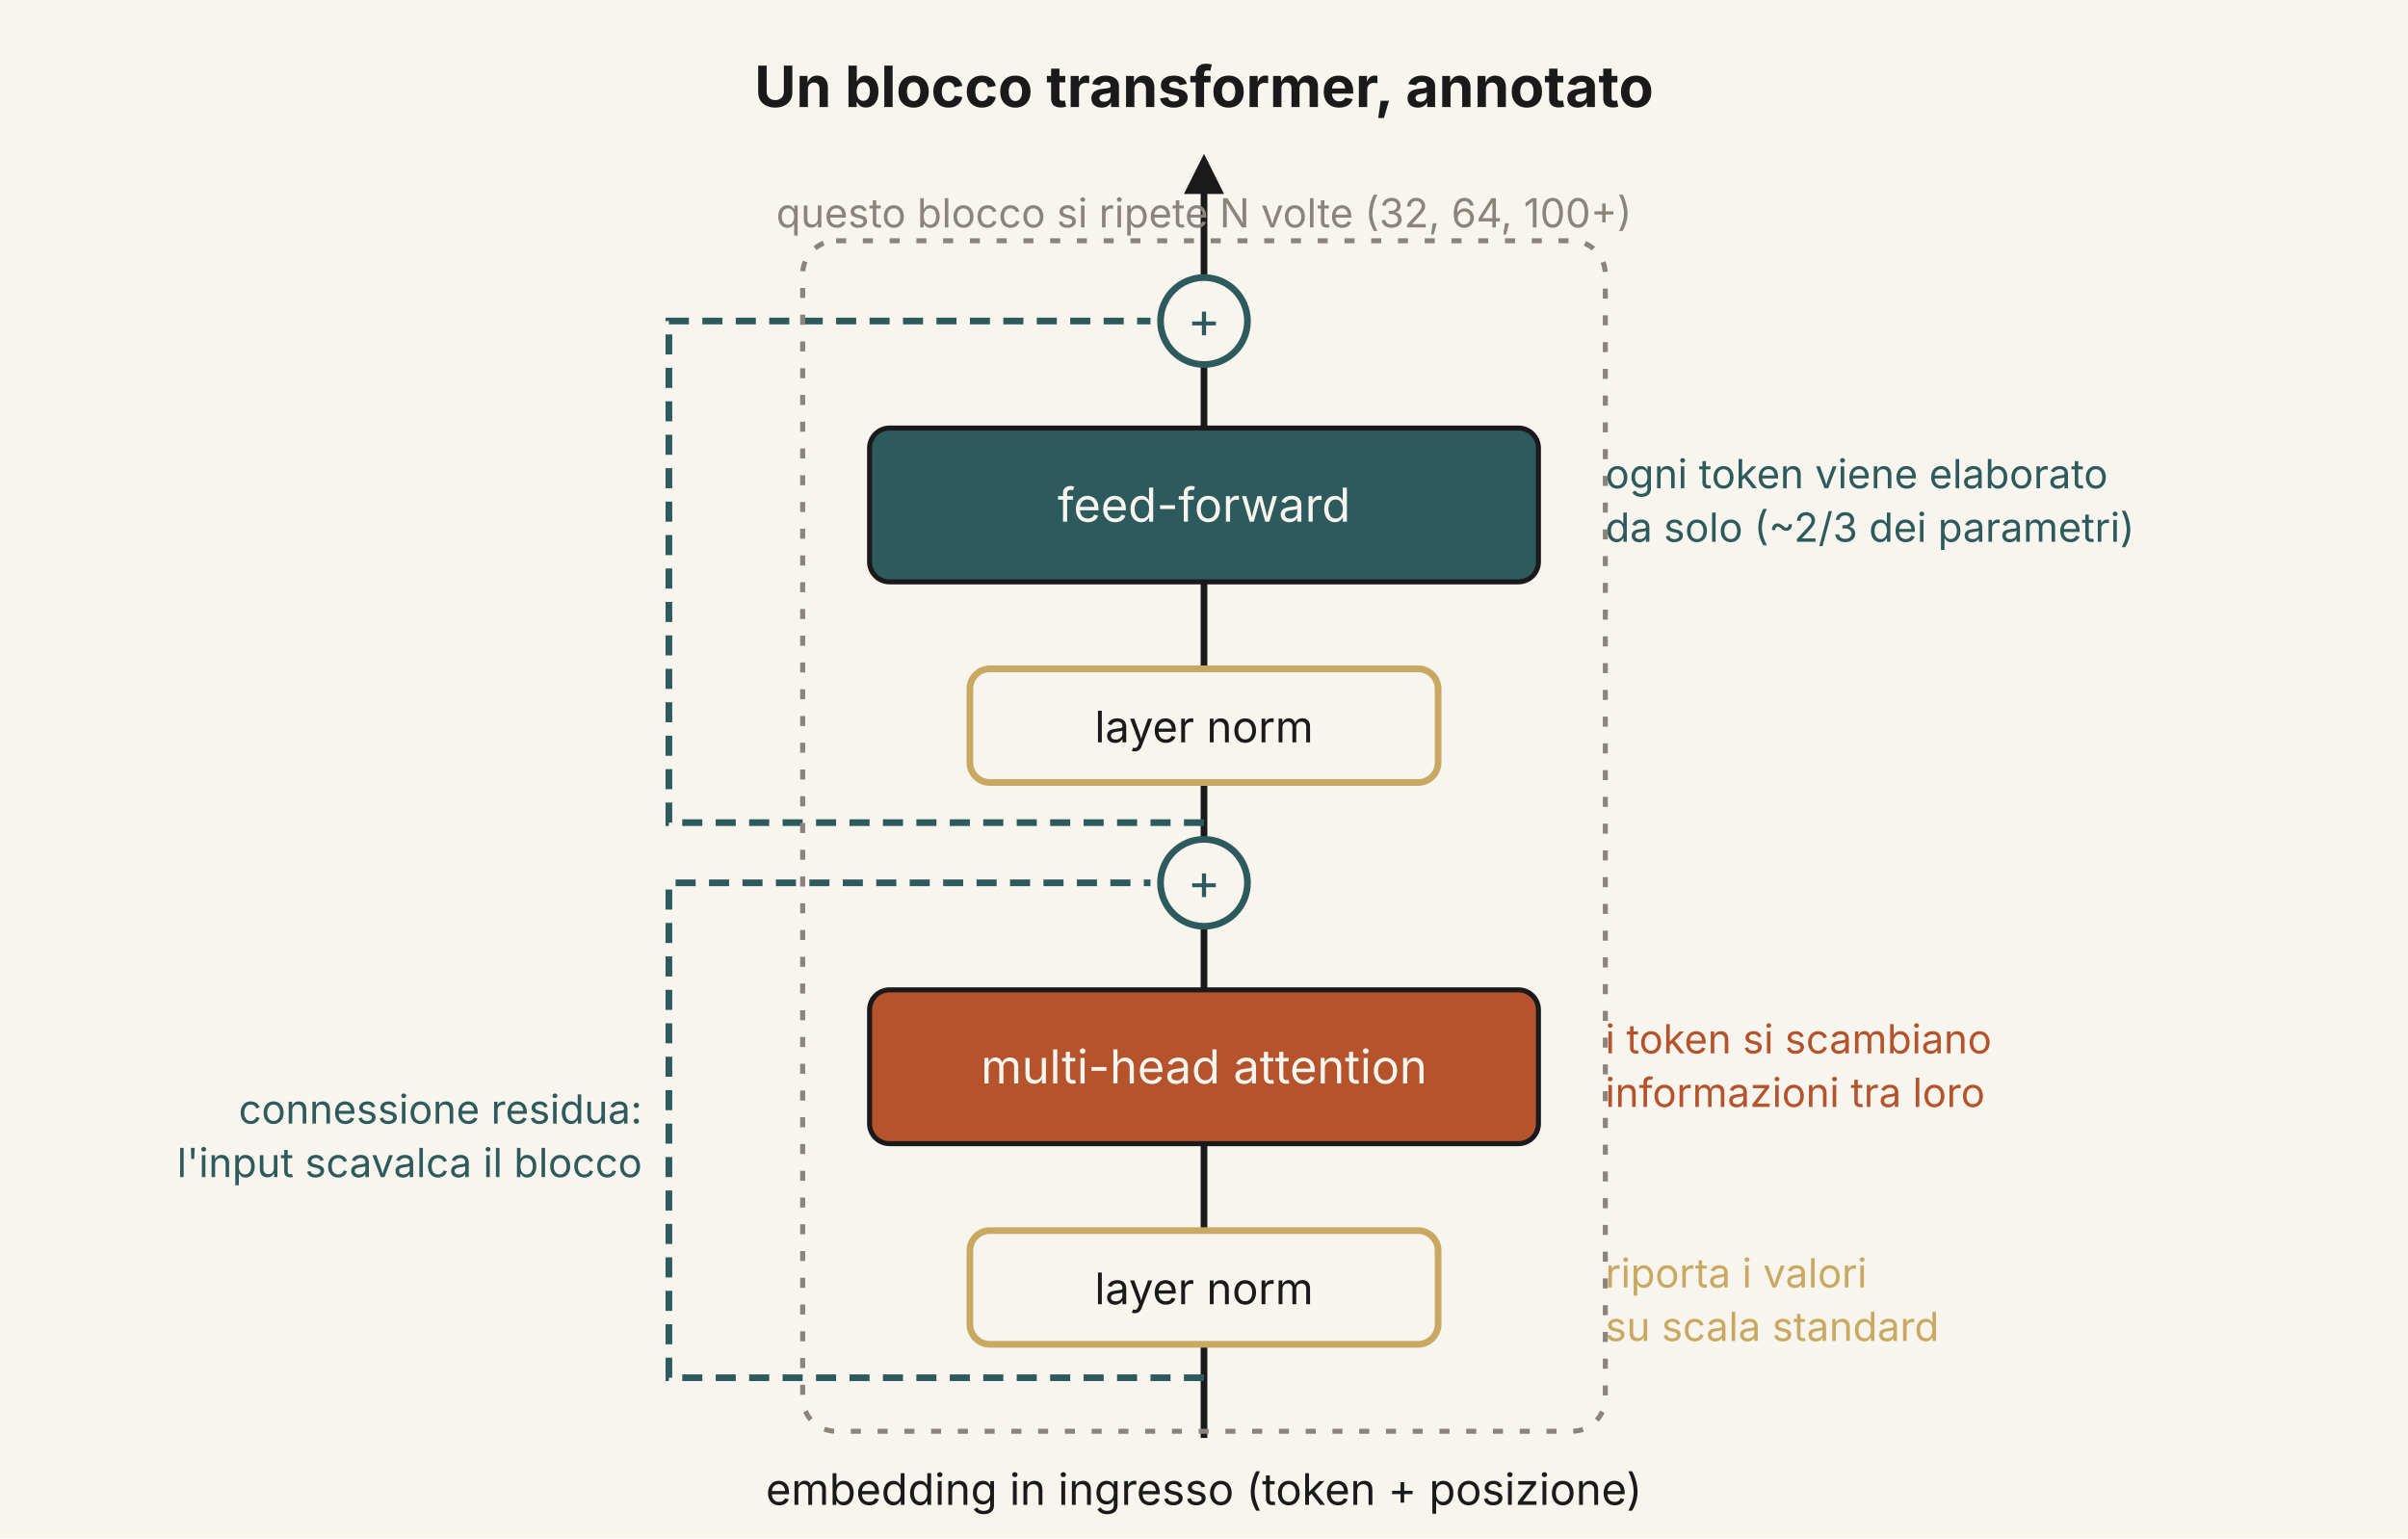
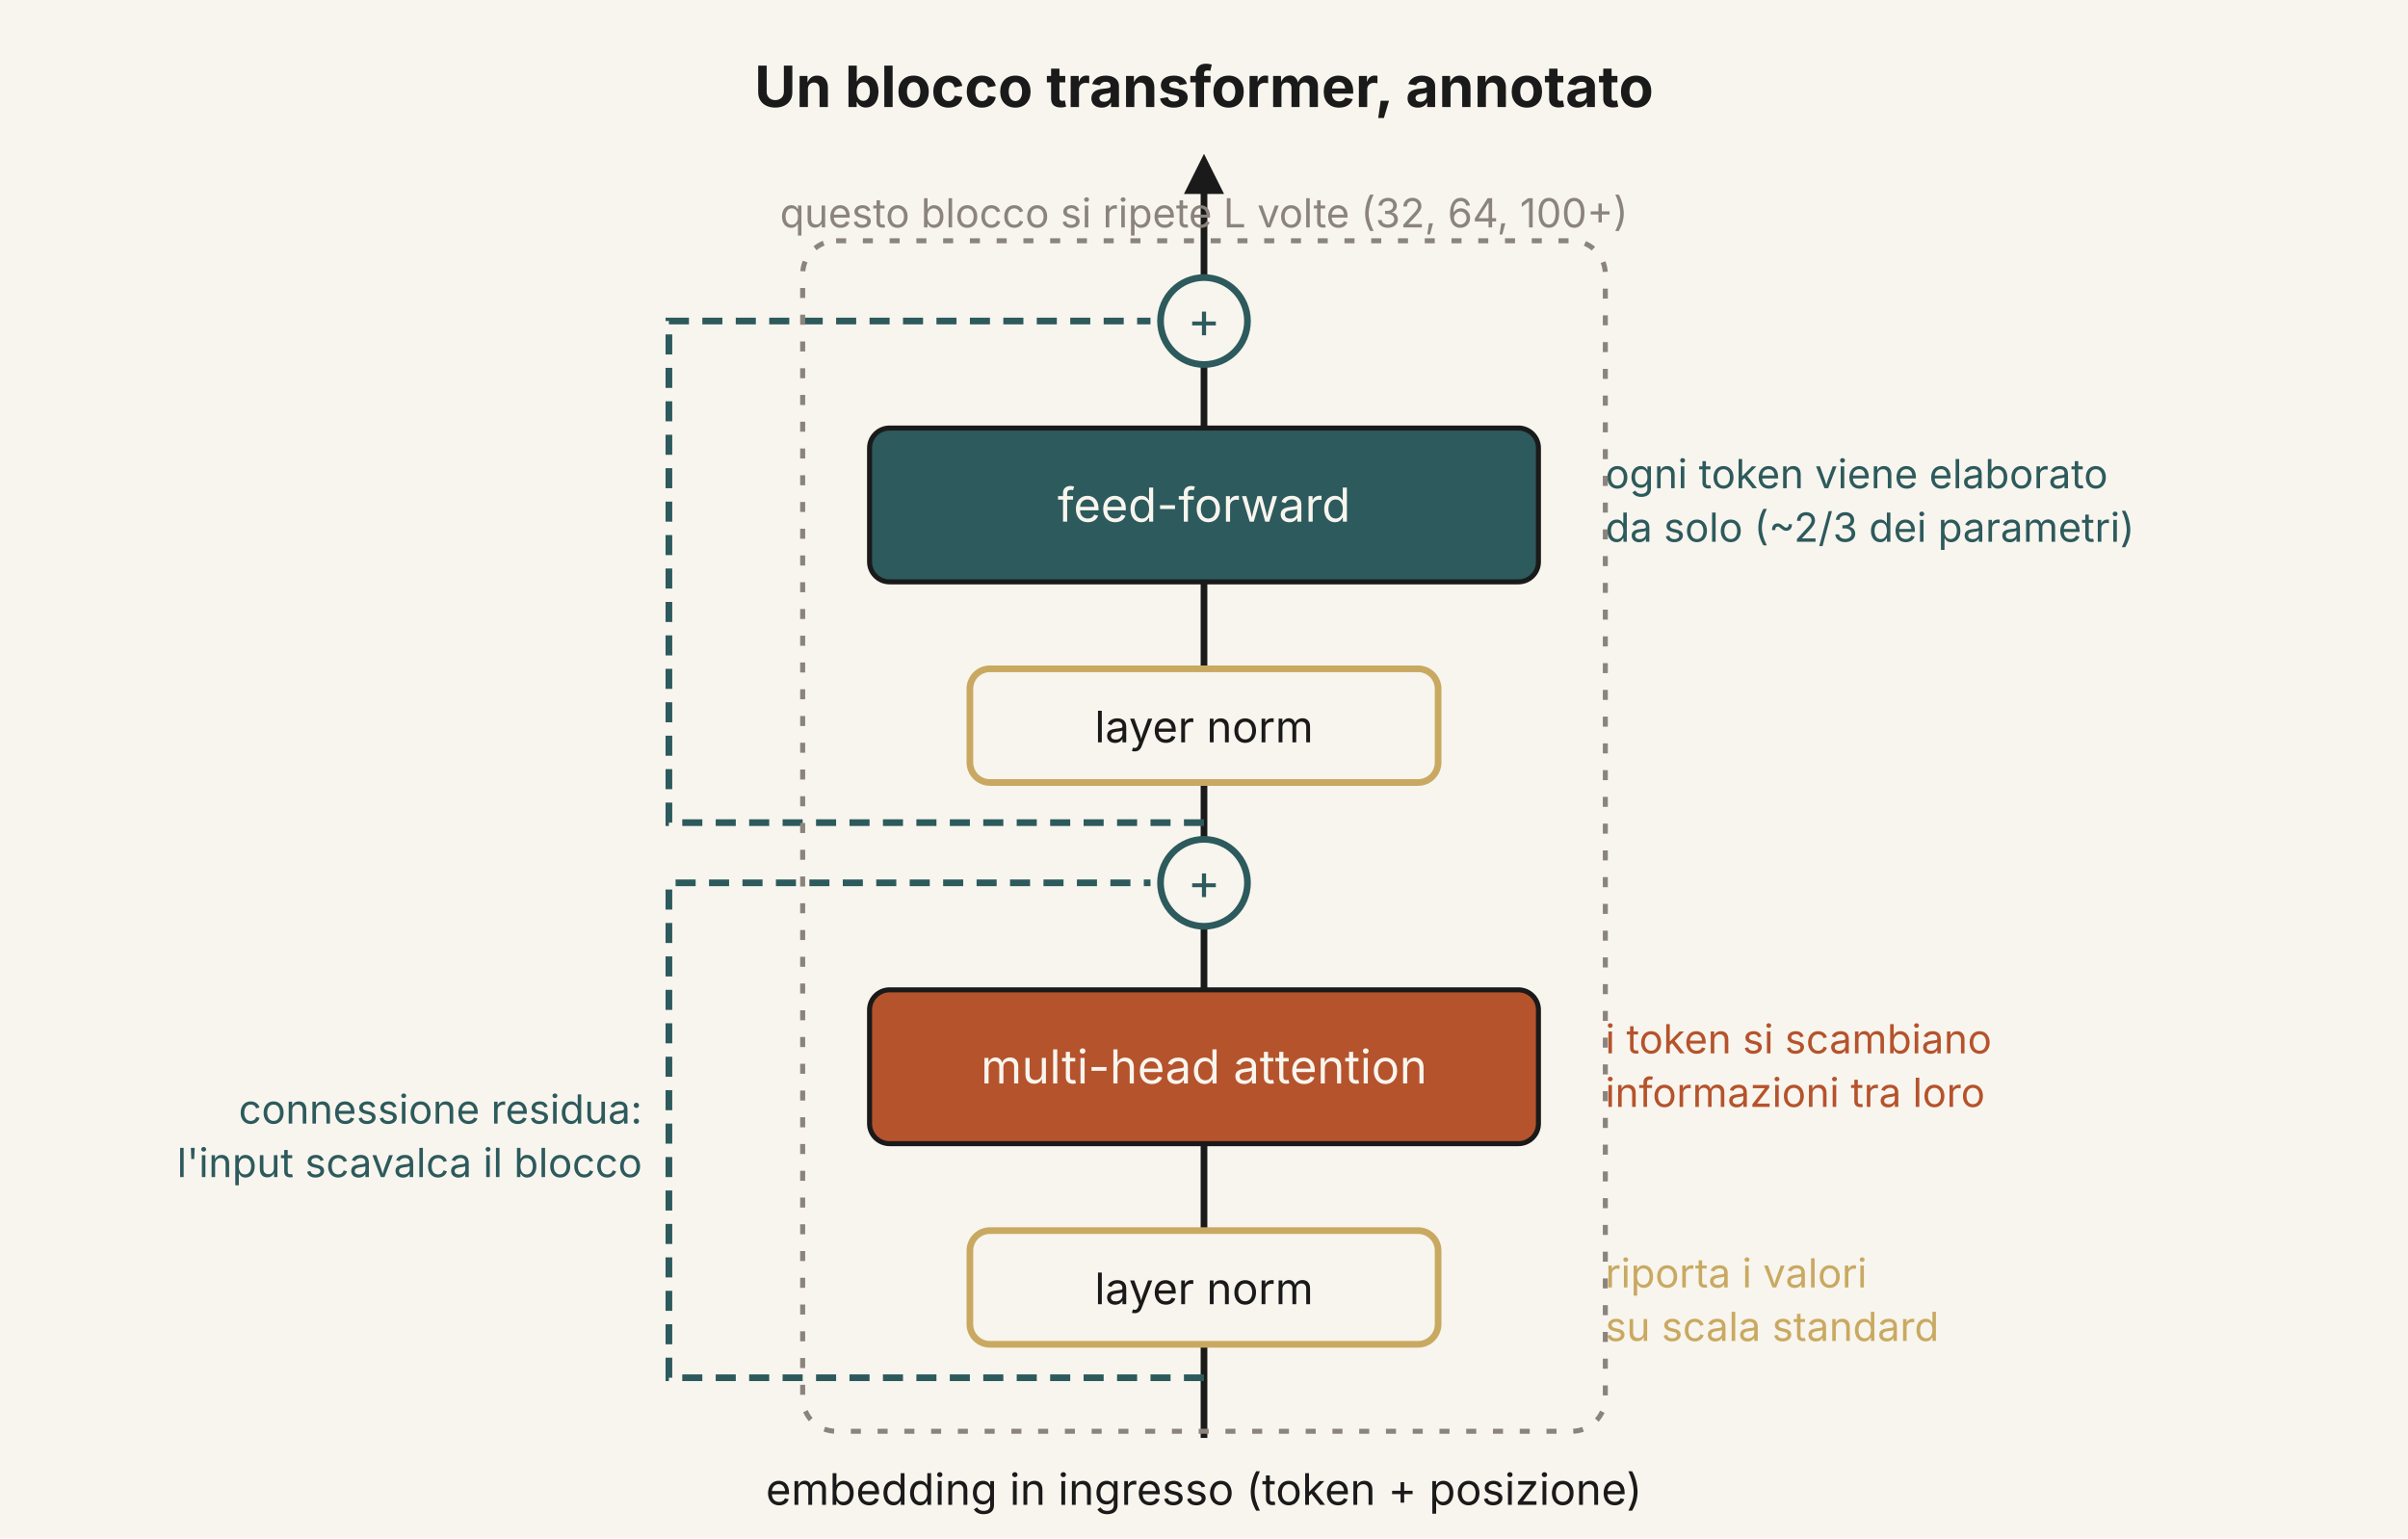
<svg xmlns="http://www.w3.org/2000/svg" viewBox="0 0 720 460" width="100%" role="img" aria-label="Schema annotato di un blocco transformer">
  <rect x="0" y="0" width="720" height="460" fill="#F8F5EE" />
  <text x="360" y="32" text-anchor="middle" font-family="Inter, system-ui, sans-serif" font-size="17" font-weight="bold" fill="#1A1A1A">Un blocco transformer, annotato</text>
  <line x1="360" y1="430" x2="360" y2="52" stroke="#1A1A1A" stroke-width="2" />
  <polygon points="354,58 366,58 360,46" fill="#1A1A1A" />
  <text x="360" y="450" text-anchor="middle" font-family="Inter, system-ui, sans-serif" font-size="13" fill="#1A1A1A">embedding in ingresso (token + posizione)</text>
  <rect x="290" y="368" width="140" height="34" fill="#F8F5EE" stroke="#C9A961" stroke-width="2" rx="6" />
  <text x="360" y="390" text-anchor="middle" font-family="Inter, system-ui, sans-serif" font-size="13" fill="#1A1A1A">layer norm</text>
  <rect x="260" y="296" width="200" height="46" fill="#B5532C" stroke="#1A1A1A" stroke-width="1.5" rx="6" />
  <text x="360" y="324" text-anchor="middle" font-family="Inter, system-ui, sans-serif" font-size="14" fill="#F8F5EE">multi-head attention</text>
  <path d="M 360 412 L 200 412 L 200 264 L 344 264" fill="none" stroke="#2D5A5C" stroke-width="2" stroke-dasharray="6 4" />
  <circle cx="360" cy="264" r="13" fill="#F8F5EE" stroke="#2D5A5C" stroke-width="2" />
  <text x="360" y="269" text-anchor="middle" font-family="Inter, system-ui, sans-serif" font-size="15" fill="#2D5A5C">+</text>
  <text x="192" y="336" text-anchor="end" font-family="Inter, system-ui, sans-serif" font-size="12" fill="#2D5A5C">connessione residua:</text>
  <text x="192" y="352" text-anchor="end" font-family="Inter, system-ui, sans-serif" font-size="12" fill="#2D5A5C">l'input scavalca il blocco</text>
  <rect x="290" y="200" width="140" height="34" fill="#F8F5EE" stroke="#C9A961" stroke-width="2" rx="6" />
  <text x="360" y="222" text-anchor="middle" font-family="Inter, system-ui, sans-serif" font-size="13" fill="#1A1A1A">layer norm</text>
  <rect x="260" y="128" width="200" height="46" fill="#2D5A5C" stroke="#1A1A1A" stroke-width="1.5" rx="6" />
  <text x="360" y="156" text-anchor="middle" font-family="Inter, system-ui, sans-serif" font-size="14" fill="#F8F5EE">feed-forward</text>
  <path d="M 360 246 L 200 246 L 200 96 L 344 96" fill="none" stroke="#2D5A5C" stroke-width="2" stroke-dasharray="6 4" />
  <circle cx="360" cy="96" r="13" fill="#F8F5EE" stroke="#2D5A5C" stroke-width="2" />
  <text x="360" y="101" text-anchor="middle" font-family="Inter, system-ui, sans-serif" font-size="15" fill="#2D5A5C">+</text>
  <text x="480" y="315" font-family="Inter, system-ui, sans-serif" font-size="12" fill="#B5532C">i token si scambiano</text>
  <text x="480" y="331" font-family="Inter, system-ui, sans-serif" font-size="12" fill="#B5532C">informazioni tra loro</text>
  <text x="480" y="146" font-family="Inter, system-ui, sans-serif" font-size="12" fill="#2D5A5C">ogni token viene elaborato</text>
  <text x="480" y="162" font-family="Inter, system-ui, sans-serif" font-size="12" fill="#2D5A5C">da solo (~2/3 dei parametri)</text>
  <text x="480" y="385" font-family="Inter, system-ui, sans-serif" font-size="12" fill="#C9A961">riporta i valori</text>
  <text x="480" y="401" font-family="Inter, system-ui, sans-serif" font-size="12" fill="#C9A961">su scala standard</text>
  <rect x="240" y="72" width="240" height="356" fill="none" stroke="#8B847C" stroke-width="1.5" stroke-dasharray="3 5" rx="10" />
-   <text x="360" y="68" text-anchor="middle" font-family="Inter, system-ui, sans-serif" font-size="12" fill="#8B847C">questo blocco si ripete N volte (32, 64, 100+)</text>
+   <text x="360" y="68" text-anchor="middle" font-family="Inter, system-ui, sans-serif" font-size="12" fill="#8B847C">questo blocco si ripete L volte (32, 64, 100+)</text>
</svg>
